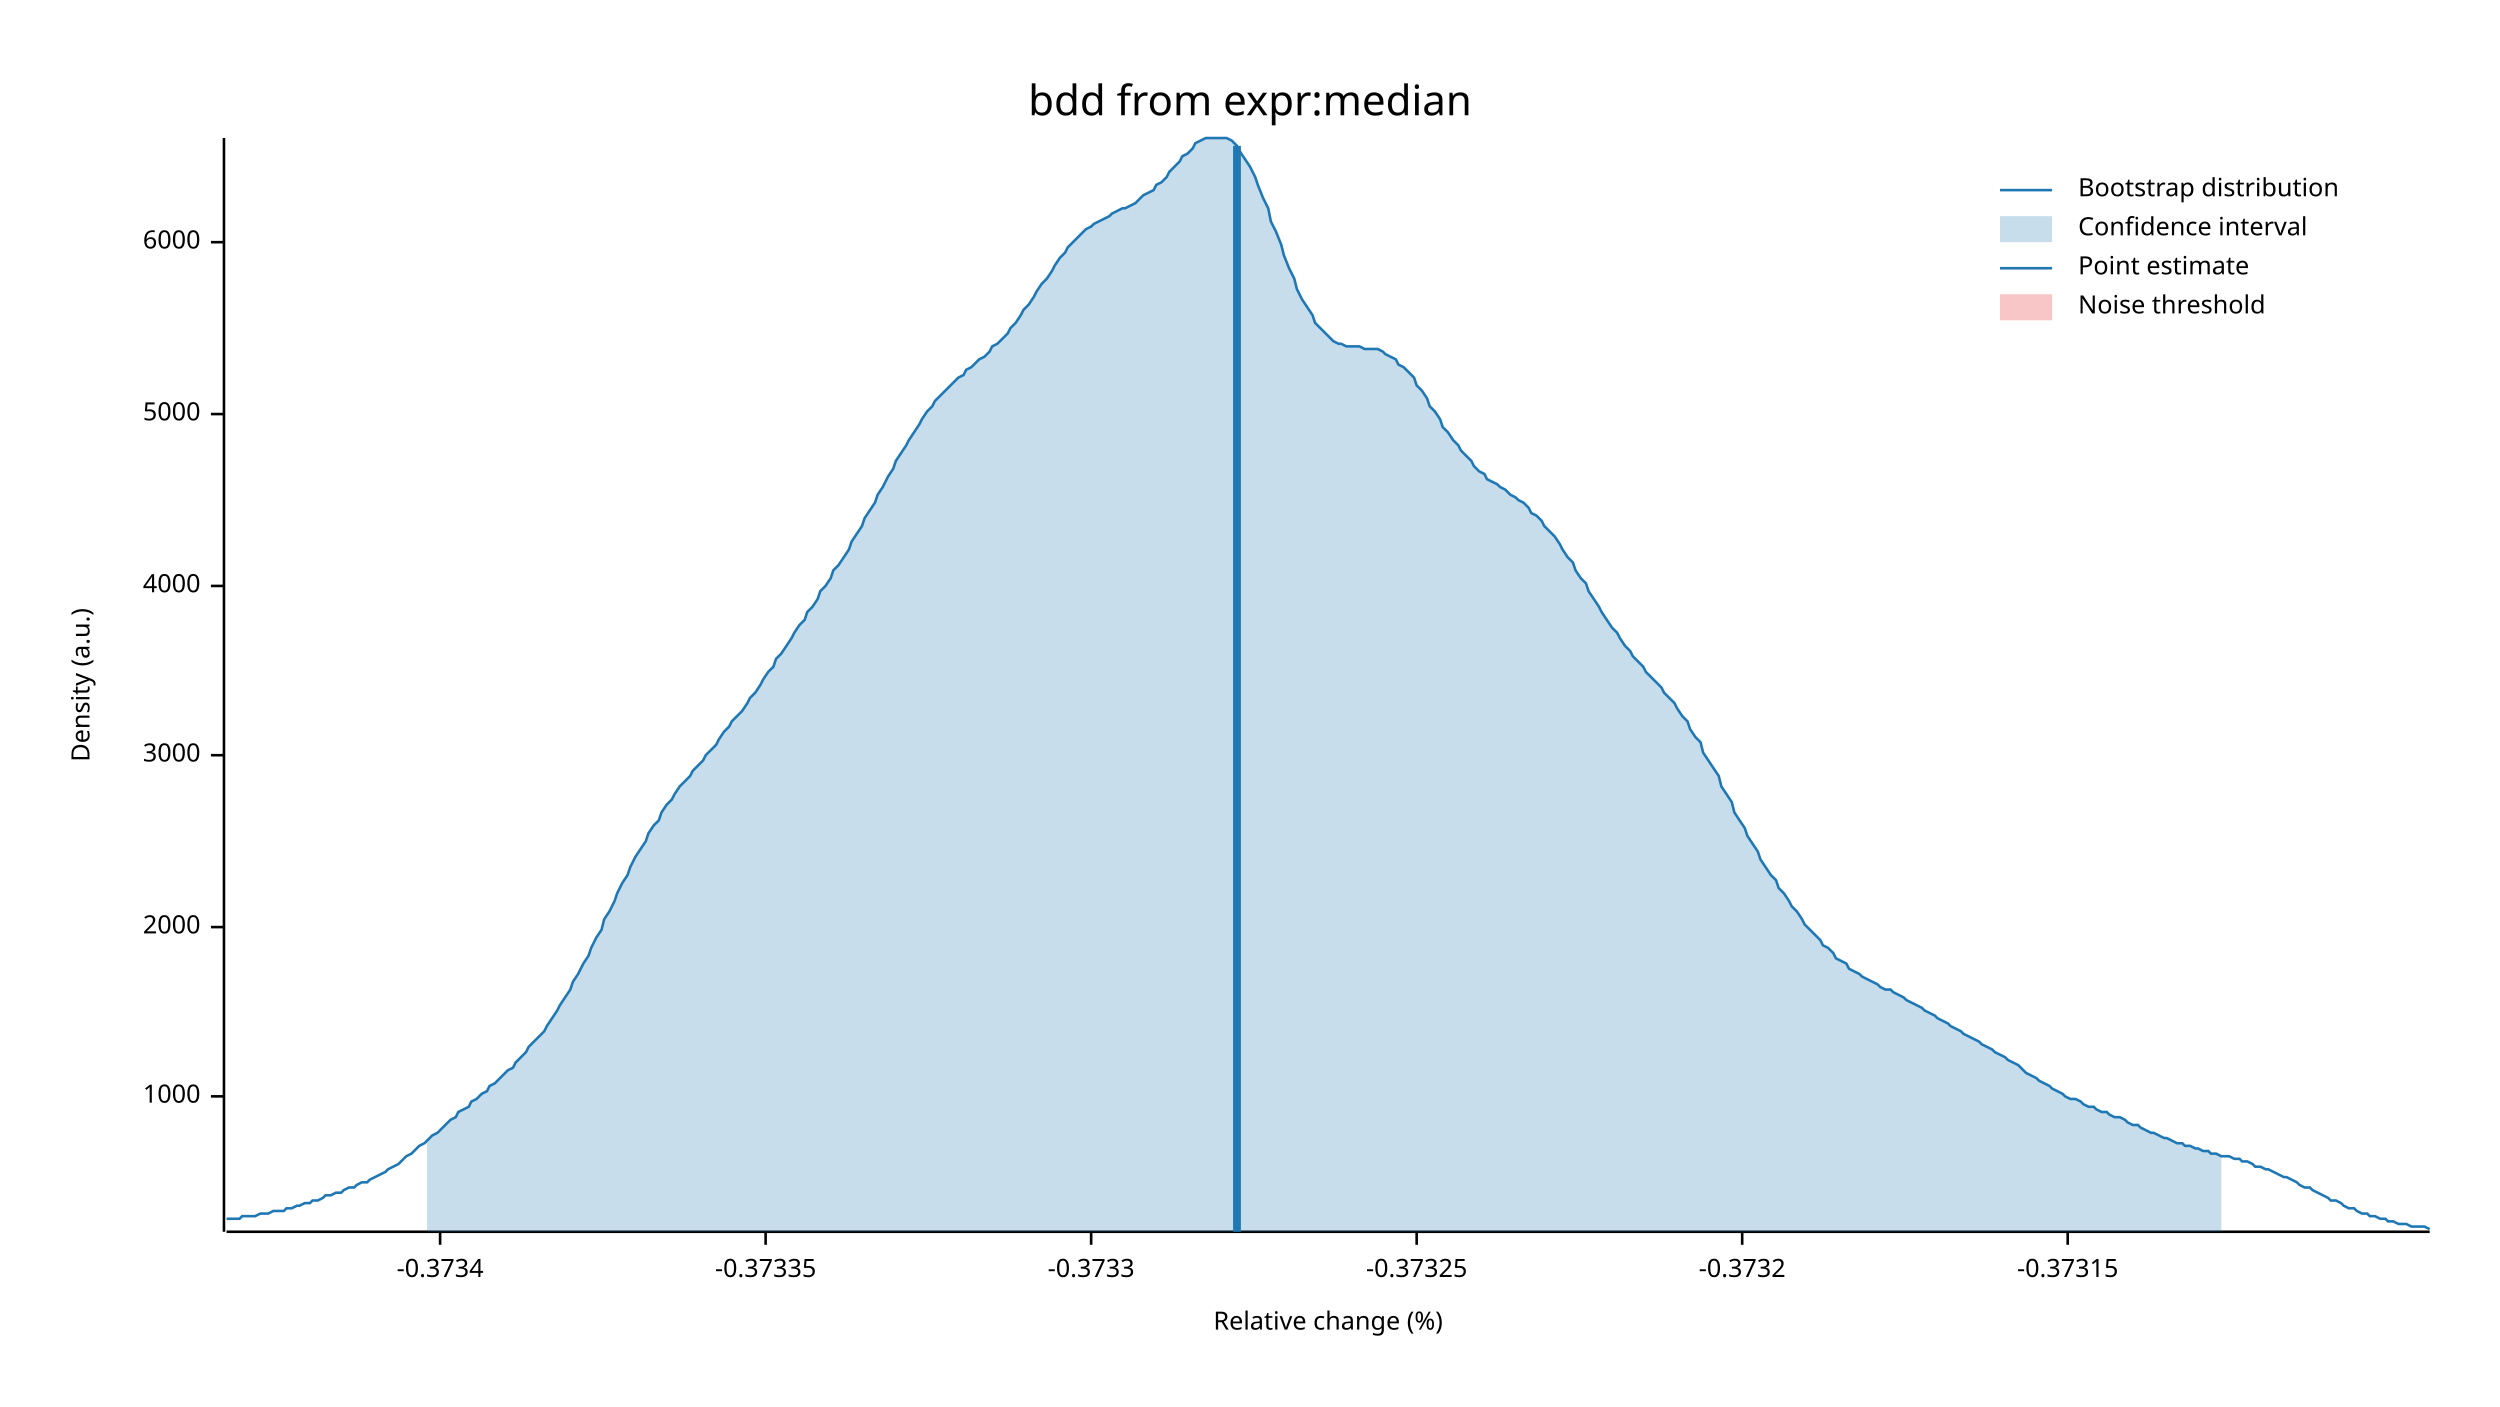
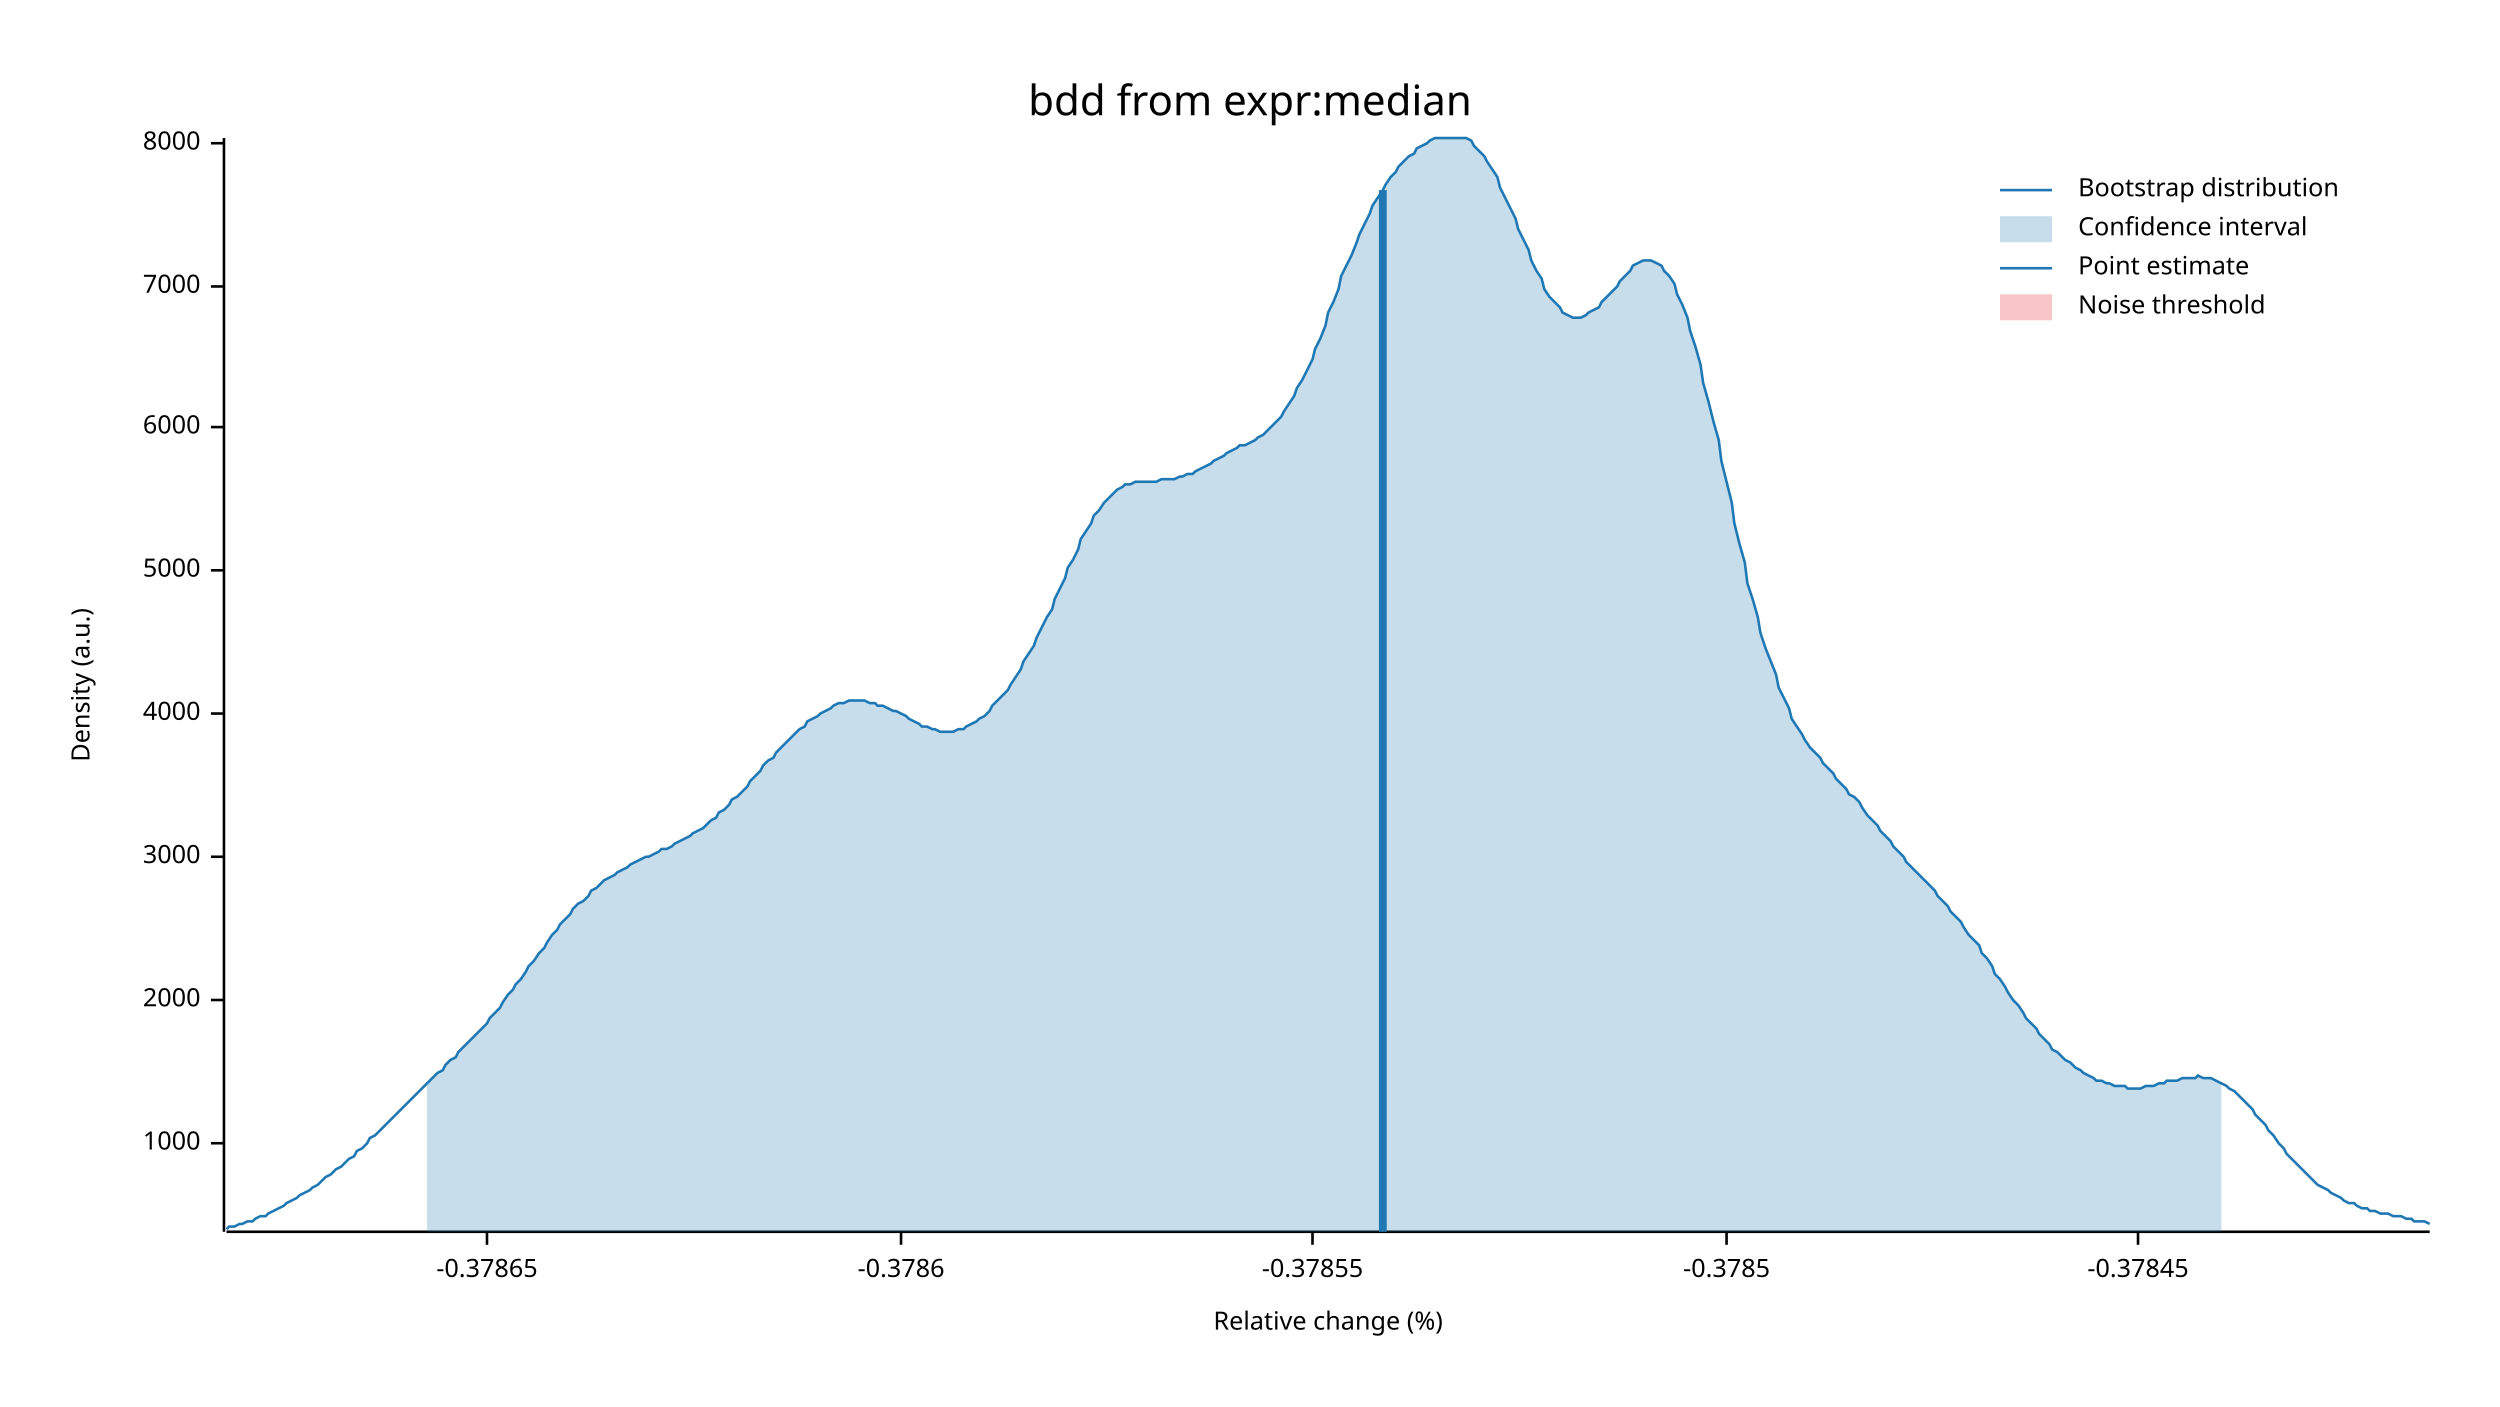
<svg xmlns="http://www.w3.org/2000/svg" width="960" height="540" viewBox="0 0 960 540">
  <text x="480" y="32" dy="0.76em" text-anchor="middle" font-family="sans-serif" font-size="16.129" opacity="1" fill="#000000">
bdd from expr:median
</text>
  <text x="27" y="263" dy="0.76em" text-anchor="middle" font-family="sans-serif" font-size="9.677" opacity="1" fill="#000000" transform="rotate(270, 27, 263)">
Density (a.u.)
</text>
  <text x="510" y="513" dy="-0.5ex" text-anchor="middle" font-family="sans-serif" font-size="9.677" opacity="1" fill="#000000">
Relative change (%)
</text>
  <polyline fill="none" opacity="1" stroke="#000000" stroke-width="1" points="86,53 86,473 " />
-   <text x="77" y="421" dy="0.5ex" text-anchor="end" font-family="sans-serif" font-size="9.677" opacity="1" fill="#000000">
+   <text x="77" y="439" dy="0.5ex" text-anchor="end" font-family="sans-serif" font-size="9.677" opacity="1" fill="#000000">
1000
</text>
-   <polyline fill="none" opacity="1" stroke="#000000" stroke-width="1" points="81,421 86,421 " />
-   <text x="77" y="356" dy="0.5ex" text-anchor="end" font-family="sans-serif" font-size="9.677" opacity="1" fill="#000000">
+   <polyline fill="none" opacity="1" stroke="#000000" stroke-width="1" points="81,439 86,439 " />
+   <text x="77" y="384" dy="0.5ex" text-anchor="end" font-family="sans-serif" font-size="9.677" opacity="1" fill="#000000">
2000
</text>
-   <polyline fill="none" opacity="1" stroke="#000000" stroke-width="1" points="81,356 86,356 " />
-   <text x="77" y="290" dy="0.5ex" text-anchor="end" font-family="sans-serif" font-size="9.677" opacity="1" fill="#000000">
+   <polyline fill="none" opacity="1" stroke="#000000" stroke-width="1" points="81,384 86,384 " />
+   <text x="77" y="329" dy="0.5ex" text-anchor="end" font-family="sans-serif" font-size="9.677" opacity="1" fill="#000000">
3000
</text>
-   <polyline fill="none" opacity="1" stroke="#000000" stroke-width="1" points="81,290 86,290 " />
-   <text x="77" y="225" dy="0.5ex" text-anchor="end" font-family="sans-serif" font-size="9.677" opacity="1" fill="#000000">
+   <polyline fill="none" opacity="1" stroke="#000000" stroke-width="1" points="81,329 86,329 " />
+   <text x="77" y="274" dy="0.5ex" text-anchor="end" font-family="sans-serif" font-size="9.677" opacity="1" fill="#000000">
4000
</text>
-   <polyline fill="none" opacity="1" stroke="#000000" stroke-width="1" points="81,225 86,225 " />
-   <text x="77" y="159" dy="0.5ex" text-anchor="end" font-family="sans-serif" font-size="9.677" opacity="1" fill="#000000">
+   <polyline fill="none" opacity="1" stroke="#000000" stroke-width="1" points="81,274 86,274 " />
+   <text x="77" y="219" dy="0.5ex" text-anchor="end" font-family="sans-serif" font-size="9.677" opacity="1" fill="#000000">
5000
</text>
-   <polyline fill="none" opacity="1" stroke="#000000" stroke-width="1" points="81,159 86,159 " />
-   <text x="77" y="93" dy="0.5ex" text-anchor="end" font-family="sans-serif" font-size="9.677" opacity="1" fill="#000000">
+   <polyline fill="none" opacity="1" stroke="#000000" stroke-width="1" points="81,219 86,219 " />
+   <text x="77" y="164" dy="0.5ex" text-anchor="end" font-family="sans-serif" font-size="9.677" opacity="1" fill="#000000">
6000
</text>
-   <polyline fill="none" opacity="1" stroke="#000000" stroke-width="1" points="81,93 86,93 " />
+   <polyline fill="none" opacity="1" stroke="#000000" stroke-width="1" points="81,164 86,164 " />
+   <text x="77" y="110" dy="0.5ex" text-anchor="end" font-family="sans-serif" font-size="9.677" opacity="1" fill="#000000">
+ 7000
+ </text>
+   <polyline fill="none" opacity="1" stroke="#000000" stroke-width="1" points="81,110 86,110 " />
+   <text x="77" y="55" dy="0.5ex" text-anchor="end" font-family="sans-serif" font-size="9.677" opacity="1" fill="#000000">
+ 8000
+ </text>
+   <polyline fill="none" opacity="1" stroke="#000000" stroke-width="1" points="81,55 86,55 " />
  <polyline fill="none" opacity="1" stroke="#000000" stroke-width="1" points="87,473 933,473 " />
-   <text x="169" y="483" dy="0.76em" text-anchor="middle" font-family="sans-serif" font-size="9.677" opacity="1" fill="#000000">
- -0.3734
+   <text x="187" y="483" dy="0.76em" text-anchor="middle" font-family="sans-serif" font-size="9.677" opacity="1" fill="#000000">
+ -0.37865
</text>
-   <polyline fill="none" opacity="1" stroke="#000000" stroke-width="1" points="169,473 169,478 " />
-   <text x="294" y="483" dy="0.76em" text-anchor="middle" font-family="sans-serif" font-size="9.677" opacity="1" fill="#000000">
- -0.37335
+   <polyline fill="none" opacity="1" stroke="#000000" stroke-width="1" points="187,473 187,478 " />
+   <text x="346" y="483" dy="0.76em" text-anchor="middle" font-family="sans-serif" font-size="9.677" opacity="1" fill="#000000">
+ -0.3786
</text>
-   <polyline fill="none" opacity="1" stroke="#000000" stroke-width="1" points="294,473 294,478 " />
-   <text x="419" y="483" dy="0.76em" text-anchor="middle" font-family="sans-serif" font-size="9.677" opacity="1" fill="#000000">
- -0.3733
+   <polyline fill="none" opacity="1" stroke="#000000" stroke-width="1" points="346,473 346,478 " />
+   <text x="504" y="483" dy="0.76em" text-anchor="middle" font-family="sans-serif" font-size="9.677" opacity="1" fill="#000000">
+ -0.37855
</text>
-   <polyline fill="none" opacity="1" stroke="#000000" stroke-width="1" points="419,473 419,478 " />
-   <text x="544" y="483" dy="0.76em" text-anchor="middle" font-family="sans-serif" font-size="9.677" opacity="1" fill="#000000">
- -0.37325
+   <polyline fill="none" opacity="1" stroke="#000000" stroke-width="1" points="504,473 504,478 " />
+   <text x="663" y="483" dy="0.76em" text-anchor="middle" font-family="sans-serif" font-size="9.677" opacity="1" fill="#000000">
+ -0.3785
</text>
-   <polyline fill="none" opacity="1" stroke="#000000" stroke-width="1" points="544,473 544,478 " />
-   <text x="669" y="483" dy="0.76em" text-anchor="middle" font-family="sans-serif" font-size="9.677" opacity="1" fill="#000000">
- -0.3732
+   <polyline fill="none" opacity="1" stroke="#000000" stroke-width="1" points="663,473 663,478 " />
+   <text x="821" y="483" dy="0.76em" text-anchor="middle" font-family="sans-serif" font-size="9.677" opacity="1" fill="#000000">
+ -0.37845
</text>
-   <polyline fill="none" opacity="1" stroke="#000000" stroke-width="1" points="669,473 669,478 " />
-   <text x="794" y="483" dy="0.76em" text-anchor="middle" font-family="sans-serif" font-size="9.677" opacity="1" fill="#000000">
- -0.37315
- </text>
-   <polyline fill="none" opacity="1" stroke="#000000" stroke-width="1" points="794,473 794,478 " />
-   <polyline fill="none" opacity="1" stroke="#1F78B4" stroke-width="1" points="87,468 88,468 90,468 92,468 93,467 95,467 97,467 98,467 100,466 102,466 103,466 105,465 107,465 109,465 110,464 112,464 114,463 115,463 117,462 119,462 120,461 122,461 124,460 125,459 127,459 129,458 131,458 132,457 134,456 136,456 137,455 139,454 141,454 142,453 144,452 146,451 148,450 149,449 151,448 153,447 154,446 156,444 158,443 159,442 161,440 163,439 164,438 166,436 168,435 170,433 171,432 173,430 175,429 176,427 178,426 180,425 181,423 183,422 185,420 187,419 188,417 190,416 192,414 193,413 195,411 197,410 198,408 200,406 202,404 203,402 205,400 207,398 209,396 210,394 212,391 214,388 215,386 217,383 219,380 220,377 222,374 224,370 226,367 227,364 229,360 231,357 232,353 234,350 236,346 237,343 239,339 241,336 242,333 244,329 246,326 248,323 249,320 251,317 253,315 254,312 256,309 258,307 259,305 261,302 263,300 265,298 266,296 268,294 270,292 271,290 273,288 275,286 276,284 278,281 280,279 281,277 283,275 285,273 287,270 288,268 290,266 292,263 293,261 295,258 297,256 298,253 300,251 302,248 304,245 305,243 307,240 309,238 310,235 312,233 314,230 315,227 317,225 319,222 320,219 322,217 324,214 326,211 327,208 329,205 331,202 332,199 334,196 336,193 337,190 339,187 341,183 343,180 344,177 346,174 348,171 349,169 351,166 353,163 354,161 356,158 358,156 359,154 361,152 363,150 365,148 366,147 368,145 370,144 371,142 373,141 375,139 376,138 378,137 380,135 381,133 383,132 385,130 387,128 388,126 390,124 392,121 393,119 395,117 397,114 398,112 400,109 402,107 404,104 405,102 407,99 409,97 410,95 412,93 414,91 415,90 417,88 419,87 420,86 422,85 424,84 426,83 427,82 429,81 431,80 432,80 434,79 436,78 437,77 439,75 441,74 443,73 444,71 446,70 448,68 449,66 451,64 453,62 454,60 456,59 458,57 459,55 461,54 463,53 465,53 466,53 468,53 470,53 471,53 473,54 475,56 476,58 478,61 480,64 482,68 483,71 485,76 487,80 488,85 490,89 492,94 493,98 495,103 497,107 498,111 500,115 502,118 504,121 505,124 507,126 509,128 510,129 512,131 514,132 515,132 517,133 519,133 521,133 522,133 524,134 526,134 527,134 529,134 531,135 532,136 534,137 536,138 537,140 539,141 541,143 543,145 544,148 546,150 548,153 549,156 551,158 553,161 554,164 556,166 558,169 560,171 561,173 563,175 565,177 566,179 568,181 570,182 571,184 573,185 575,186 576,187 578,188 580,190 582,191 583,192 585,193 587,195 588,197 590,198 592,200 593,202 595,204 597,206 599,209 600,211 602,214 604,216 605,219 607,222 609,224 610,227 612,230 614,233 615,235 617,238 619,241 621,243 622,245 624,248 626,250 627,252 629,254 631,256 632,258 634,260 636,262 638,264 639,266 641,268 643,270 644,272 646,275 648,277 649,280 651,283 653,285 654,289 656,292 658,295 660,298 661,302 663,305 665,308 666,312 668,315 670,318 671,321 673,324 675,327 676,330 678,333 680,336 682,338 683,341 685,343 687,346 688,348 690,350 692,353 693,355 695,357 697,359 699,361 700,363 702,364 704,366 705,368 707,369 709,370 710,372 712,373 714,374 715,375 717,376 719,377 721,378 722,379 724,380 726,380 727,381 729,382 731,383 732,384 734,385 736,386 738,387 739,388 741,389 743,390 744,391 746,392 748,393 749,394 751,395 753,396 754,397 756,398 758,399 760,400 761,401 763,402 765,403 766,404 768,405 770,406 771,407 773,408 775,409 777,411 778,412 780,413 782,414 783,415 785,416 787,417 788,418 790,419 792,420 793,421 795,422 797,422 799,423 800,424 802,425 804,425 805,426 807,427 809,427 810,428 812,429 814,429 816,430 817,431 819,432 821,432 822,433 824,434 826,435 827,435 829,436 831,437 832,437 834,438 836,439 838,439 839,440 841,440 843,441 844,441 846,442 848,442 849,443 851,443 853,444 855,444 856,444 858,445 860,445 861,446 863,446 865,447 866,448 868,448 870,449 871,449 873,450 875,451 877,452 878,452 880,453 882,454 883,455 885,456 887,456 888,457 890,458 892,459 894,460 895,461 897,461 899,462 900,463 902,464 904,464 905,465 907,466 909,466 910,467 912,467 914,468 916,468 917,469 919,469 921,470 922,470 924,470 926,471 927,471 929,471 931,471 933,472 " />
-   <polygon opacity="0.25" fill="#1F78B4" points="164,438 166,436 168,435 170,433 171,432 173,430 175,429 176,427 178,426 180,425 181,423 183,422 185,420 187,419 188,417 190,416 192,414 193,413 195,411 197,410 198,408 200,406 202,404 203,402 205,400 207,398 209,396 210,394 212,391 214,388 215,386 217,383 219,380 220,377 222,374 224,370 226,367 227,364 229,360 231,357 232,353 234,350 236,346 237,343 239,339 241,336 242,333 244,329 246,326 248,323 249,320 251,317 253,315 254,312 256,309 258,307 259,305 261,302 263,300 265,298 266,296 268,294 270,292 271,290 273,288 275,286 276,284 278,281 280,279 281,277 283,275 285,273 287,270 288,268 290,266 292,263 293,261 295,258 297,256 298,253 300,251 302,248 304,245 305,243 307,240 309,238 310,235 312,233 314,230 315,227 317,225 319,222 320,219 322,217 324,214 326,211 327,208 329,205 331,202 332,199 334,196 336,193 337,190 339,187 341,183 343,180 344,177 346,174 348,171 349,169 351,166 353,163 354,161 356,158 358,156 359,154 361,152 363,150 365,148 366,147 368,145 370,144 371,142 373,141 375,139 376,138 378,137 380,135 381,133 383,132 385,130 387,128 388,126 390,124 392,121 393,119 395,117 397,114 398,112 400,109 402,107 404,104 405,102 407,99 409,97 410,95 412,93 414,91 415,90 417,88 419,87 420,86 422,85 424,84 426,83 427,82 429,81 431,80 432,80 434,79 436,78 437,77 439,75 441,74 443,73 444,71 446,70 448,68 449,66 451,64 453,62 454,60 456,59 458,57 459,55 461,54 463,53 465,53 466,53 468,53 470,53 471,53 473,54 475,56 476,58 478,61 480,64 482,68 483,71 485,76 487,80 488,85 490,89 492,94 493,98 495,103 497,107 498,111 500,115 502,118 504,121 505,124 507,126 509,128 510,129 512,131 514,132 515,132 517,133 519,133 521,133 522,133 524,134 526,134 527,134 529,134 531,135 532,136 534,137 536,138 537,140 539,141 541,143 543,145 544,148 546,150 548,153 549,156 551,158 553,161 554,164 556,166 558,169 560,171 561,173 563,175 565,177 566,179 568,181 570,182 571,184 573,185 575,186 576,187 578,188 580,190 582,191 583,192 585,193 587,195 588,197 590,198 592,200 593,202 595,204 597,206 599,209 600,211 602,214 604,216 605,219 607,222 609,224 610,227 612,230 614,233 615,235 617,238 619,241 621,243 622,245 624,248 626,250 627,252 629,254 631,256 632,258 634,260 636,262 638,264 639,266 641,268 643,270 644,272 646,275 648,277 649,280 651,283 653,285 654,289 656,292 658,295 660,298 661,302 663,305 665,308 666,312 668,315 670,318 671,321 673,324 675,327 676,330 678,333 680,336 682,338 683,341 685,343 687,346 688,348 690,350 692,353 693,355 695,357 697,359 699,361 700,363 702,364 704,366 705,368 707,369 709,370 710,372 712,373 714,374 715,375 717,376 719,377 721,378 722,379 724,380 726,380 727,381 729,382 731,383 732,384 734,385 736,386 738,387 739,388 741,389 743,390 744,391 746,392 748,393 749,394 751,395 753,396 754,397 756,398 758,399 760,400 761,401 763,402 765,403 766,404 768,405 770,406 771,407 773,408 775,409 777,411 778,412 780,413 782,414 783,415 785,416 787,417 788,418 790,419 792,420 793,421 795,422 797,422 799,423 800,424 802,425 804,425 805,426 807,427 809,427 810,428 812,429 814,429 816,430 817,431 819,432 821,432 822,433 824,434 826,435 827,435 829,436 831,437 832,437 834,438 836,439 838,439 839,440 841,440 843,441 844,441 846,442 848,442 849,443 851,443 853,444 853,473 164,473 " />
-   <polyline fill="none" opacity="1" stroke="#1F78B4" stroke-width="3" points="475,473 475,56 " />
+   <polyline fill="none" opacity="1" stroke="#000000" stroke-width="1" points="821,473 821,478 " />
+   <polyline fill="none" opacity="1" stroke="#1F78B4" stroke-width="1" points="87,472 88,471 90,471 92,470 93,470 95,469 97,469 98,468 100,467 102,467 103,466 105,465 107,464 109,463 110,462 112,461 114,460 115,459 117,458 119,457 120,456 122,455 124,453 125,452 127,451 129,449 131,448 132,447 134,445 136,444 137,442 139,441 141,439 142,437 144,436 146,434 148,432 149,431 151,429 153,427 154,426 156,424 158,422 159,421 161,419 163,417 164,416 166,414 168,412 170,411 171,409 173,407 175,406 176,404 178,402 180,400 181,399 183,397 185,395 187,393 188,391 190,389 192,387 193,385 195,382 197,380 198,378 200,376 202,373 203,371 205,369 207,366 209,364 210,362 212,359 214,357 215,355 217,353 219,351 220,349 222,347 224,346 226,344 227,342 229,341 231,339 232,338 234,337 236,336 237,335 239,334 241,333 242,332 244,331 246,330 248,329 249,329 251,328 253,327 254,326 256,326 258,325 259,324 261,323 263,322 265,321 266,320 268,319 270,318 271,317 273,315 275,314 276,312 278,311 280,309 281,307 283,306 285,304 287,302 288,300 290,298 292,296 293,294 295,292 297,291 298,289 300,287 302,285 304,283 305,282 307,280 309,279 310,277 312,276 314,275 315,274 317,273 319,272 320,271 322,270 324,270 326,269 327,269 329,269 331,269 332,269 334,270 336,270 337,271 339,271 341,272 343,273 344,273 346,274 348,275 349,276 351,277 353,278 354,279 356,279 358,280 359,280 361,281 363,281 365,281 366,281 368,280 370,280 371,279 373,278 375,277 376,276 378,275 380,273 381,271 383,269 385,267 387,265 388,263 390,260 392,257 393,254 395,251 397,248 398,245 400,241 402,237 404,234 405,230 407,226 409,222 410,218 412,215 414,211 415,207 417,204 419,201 420,198 422,196 424,193 426,191 427,190 429,188 431,187 432,186 434,186 436,185 437,185 439,185 441,185 443,185 444,185 446,184 448,184 449,184 451,184 453,183 454,183 456,182 458,182 459,181 461,180 463,179 465,178 466,177 468,176 470,175 471,174 473,173 475,172 476,171 478,171 480,170 482,169 483,168 485,167 487,165 488,164 490,162 492,160 493,158 495,155 497,152 498,149 500,146 502,142 504,138 505,134 507,130 509,125 510,120 512,116 514,111 515,106 517,102 519,98 521,93 522,90 524,86 526,82 527,79 529,76 531,73 532,71 534,68 536,66 537,64 539,62 541,60 543,59 544,57 546,56 548,55 549,54 551,53 553,53 554,53 556,53 558,53 560,53 561,53 563,53 565,54 566,56 568,58 570,60 571,62 573,65 575,68 576,72 578,76 580,80 582,84 583,88 585,92 587,96 588,100 590,104 592,107 593,111 595,114 597,116 599,118 600,120 602,121 604,122 605,122 607,122 609,121 610,120 612,119 614,118 615,116 617,114 619,112 621,110 622,108 624,106 626,104 627,102 629,101 631,100 632,100 634,100 636,101 638,102 639,104 641,106 643,109 644,113 646,117 648,122 649,127 651,133 653,140 654,147 656,154 658,162 660,169 661,177 663,185 665,193 666,201 668,209 670,216 671,224 673,230 675,237 676,243 678,249 680,254 682,259 683,264 685,268 687,272 688,276 690,279 692,282 693,284 695,287 697,289 699,291 700,293 702,295 704,297 705,299 707,301 709,303 710,305 712,306 714,308 715,310 717,313 719,315 721,317 722,319 724,321 726,323 727,325 729,327 731,329 732,331 734,333 736,335 738,337 739,338 741,340 743,342 744,344 746,346 748,348 749,350 751,352 753,354 754,356 756,359 758,361 760,363 761,366 763,368 765,371 766,374 768,376 770,379 771,381 773,384 775,386 777,389 778,391 780,393 782,395 783,397 785,399 787,401 788,403 790,404 792,406 793,407 795,408 797,410 799,411 800,412 802,413 804,414 805,415 807,415 809,416 810,416 812,417 814,417 816,417 817,418 819,418 821,418 822,418 824,417 826,417 827,417 829,416 831,416 832,415 834,415 836,415 838,414 839,414 841,414 843,414 844,413 846,414 848,414 849,414 851,415 853,416 855,417 856,418 858,419 860,421 861,422 863,424 865,426 866,428 868,430 870,432 871,434 873,436 875,439 877,441 878,443 880,445 882,447 883,448 885,450 887,452 888,453 890,455 892,456 894,457 895,458 897,459 899,460 900,461 902,462 904,462 905,463 907,464 909,464 910,465 912,465 914,466 916,466 917,466 919,467 921,467 922,467 924,468 926,468 927,469 929,469 931,469 933,470 " />
+   <polygon opacity="0.25" fill="#1F78B4" points="164,416 166,414 168,412 170,411 171,409 173,407 175,406 176,404 178,402 180,400 181,399 183,397 185,395 187,393 188,391 190,389 192,387 193,385 195,382 197,380 198,378 200,376 202,373 203,371 205,369 207,366 209,364 210,362 212,359 214,357 215,355 217,353 219,351 220,349 222,347 224,346 226,344 227,342 229,341 231,339 232,338 234,337 236,336 237,335 239,334 241,333 242,332 244,331 246,330 248,329 249,329 251,328 253,327 254,326 256,326 258,325 259,324 261,323 263,322 265,321 266,320 268,319 270,318 271,317 273,315 275,314 276,312 278,311 280,309 281,307 283,306 285,304 287,302 288,300 290,298 292,296 293,294 295,292 297,291 298,289 300,287 302,285 304,283 305,282 307,280 309,279 310,277 312,276 314,275 315,274 317,273 319,272 320,271 322,270 324,270 326,269 327,269 329,269 331,269 332,269 334,270 336,270 337,271 339,271 341,272 343,273 344,273 346,274 348,275 349,276 351,277 353,278 354,279 356,279 358,280 359,280 361,281 363,281 365,281 366,281 368,280 370,280 371,279 373,278 375,277 376,276 378,275 380,273 381,271 383,269 385,267 387,265 388,263 390,260 392,257 393,254 395,251 397,248 398,245 400,241 402,237 404,234 405,230 407,226 409,222 410,218 412,215 414,211 415,207 417,204 419,201 420,198 422,196 424,193 426,191 427,190 429,188 431,187 432,186 434,186 436,185 437,185 439,185 441,185 443,185 444,185 446,184 448,184 449,184 451,184 453,183 454,183 456,182 458,182 459,181 461,180 463,179 465,178 466,177 468,176 470,175 471,174 473,173 475,172 476,171 478,171 480,170 482,169 483,168 485,167 487,165 488,164 490,162 492,160 493,158 495,155 497,152 498,149 500,146 502,142 504,138 505,134 507,130 509,125 510,120 512,116 514,111 515,106 517,102 519,98 521,93 522,90 524,86 526,82 527,79 529,76 531,73 532,71 534,68 536,66 537,64 539,62 541,60 543,59 544,57 546,56 548,55 549,54 551,53 553,53 554,53 556,53 558,53 560,53 561,53 563,53 565,54 566,56 568,58 570,60 571,62 573,65 575,68 576,72 578,76 580,80 582,84 583,88 585,92 587,96 588,100 590,104 592,107 593,111 595,114 597,116 599,118 600,120 602,121 604,122 605,122 607,122 609,121 610,120 612,119 614,118 615,116 617,114 619,112 621,110 622,108 624,106 626,104 627,102 629,101 631,100 632,100 634,100 636,101 638,102 639,104 641,106 643,109 644,113 646,117 648,122 649,127 651,133 653,140 654,147 656,154 658,162 660,169 661,177 663,185 665,193 666,201 668,209 670,216 671,224 673,230 675,237 676,243 678,249 680,254 682,259 683,264 685,268 687,272 688,276 690,279 692,282 693,284 695,287 697,289 699,291 700,293 702,295 704,297 705,299 707,301 709,303 710,305 712,306 714,308 715,310 717,313 719,315 721,317 722,319 724,321 726,323 727,325 729,327 731,329 732,331 734,333 736,335 738,337 739,338 741,340 743,342 744,344 746,346 748,348 749,350 751,352 753,354 754,356 756,359 758,361 760,363 761,366 763,368 765,371 766,374 768,376 770,379 771,381 773,384 775,386 777,389 778,391 780,393 782,395 783,397 785,399 787,401 788,403 790,404 792,406 793,407 795,408 797,410 799,411 800,412 802,413 804,414 805,415 807,415 809,416 810,416 812,417 814,417 816,417 817,418 819,418 821,418 822,418 824,417 826,417 827,417 829,416 831,416 832,415 834,415 836,415 838,414 839,414 841,414 843,414 844,413 846,414 848,414 849,414 851,415 853,416 853,473 164,473 " />
+   <polyline fill="none" opacity="1" stroke="#1F78B4" stroke-width="3" points="531,473 531,73 " />
  <rect x="510" y="53" width="0" height="419" opacity="0.1" fill="#E31A1C" stroke="none" />
  <text x="798" y="68" dy="0.76em" text-anchor="start" font-family="sans-serif" font-size="9.677" opacity="1" fill="#000000">
Bootstrap distribution
</text>
  <text x="798" y="83" dy="0.76em" text-anchor="start" font-family="sans-serif" font-size="9.677" opacity="1" fill="#000000">
Confidence interval
</text>
  <text x="798" y="98" dy="0.76em" text-anchor="start" font-family="sans-serif" font-size="9.677" opacity="1" fill="#000000">
Point estimate
</text>
  <text x="798" y="113" dy="0.76em" text-anchor="start" font-family="sans-serif" font-size="9.677" opacity="1" fill="#000000">
Noise threshold
</text>
  <polyline fill="none" opacity="1" stroke="#1F78B4" stroke-width="1" points="768,73 788,73 " />
  <rect x="768" y="83" width="20" height="10" opacity="0.25" fill="#1F78B4" stroke="none" />
  <polyline fill="none" opacity="1" stroke="#1F78B4" stroke-width="1" points="768,103 788,103 " />
  <rect x="768" y="113" width="20" height="10" opacity="0.25" fill="#E31A1C" stroke="none" />
</svg>
